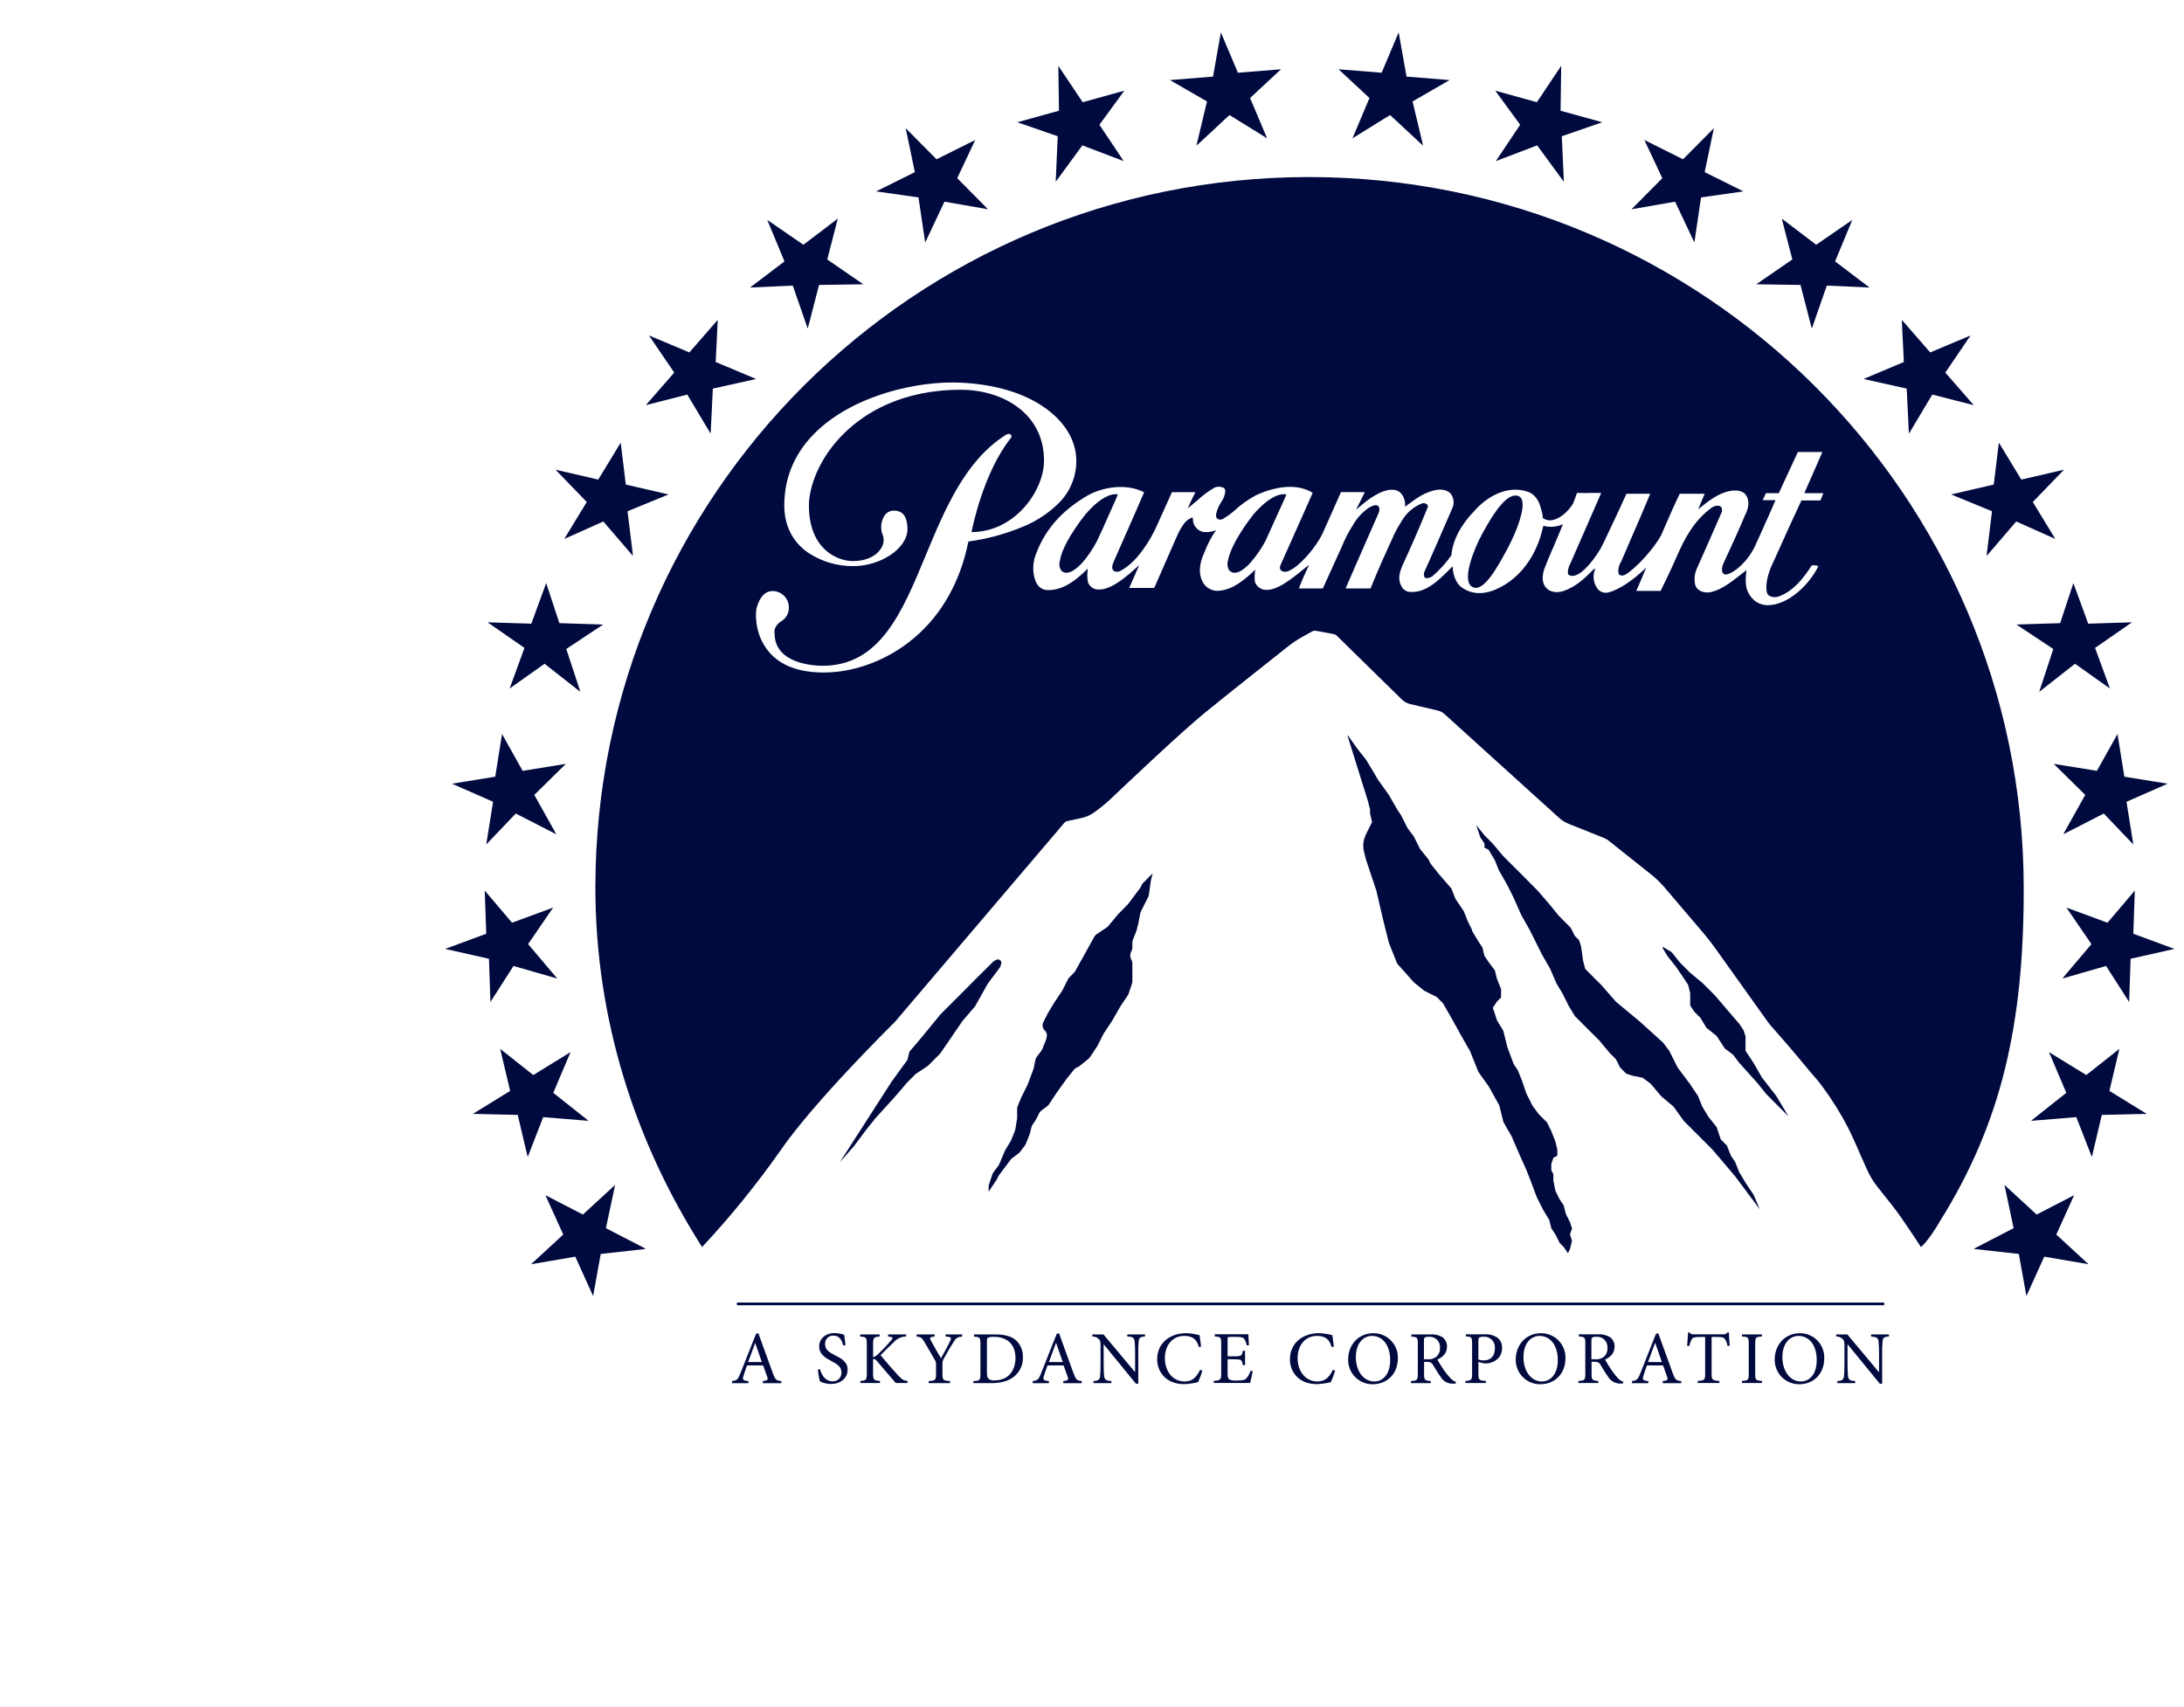
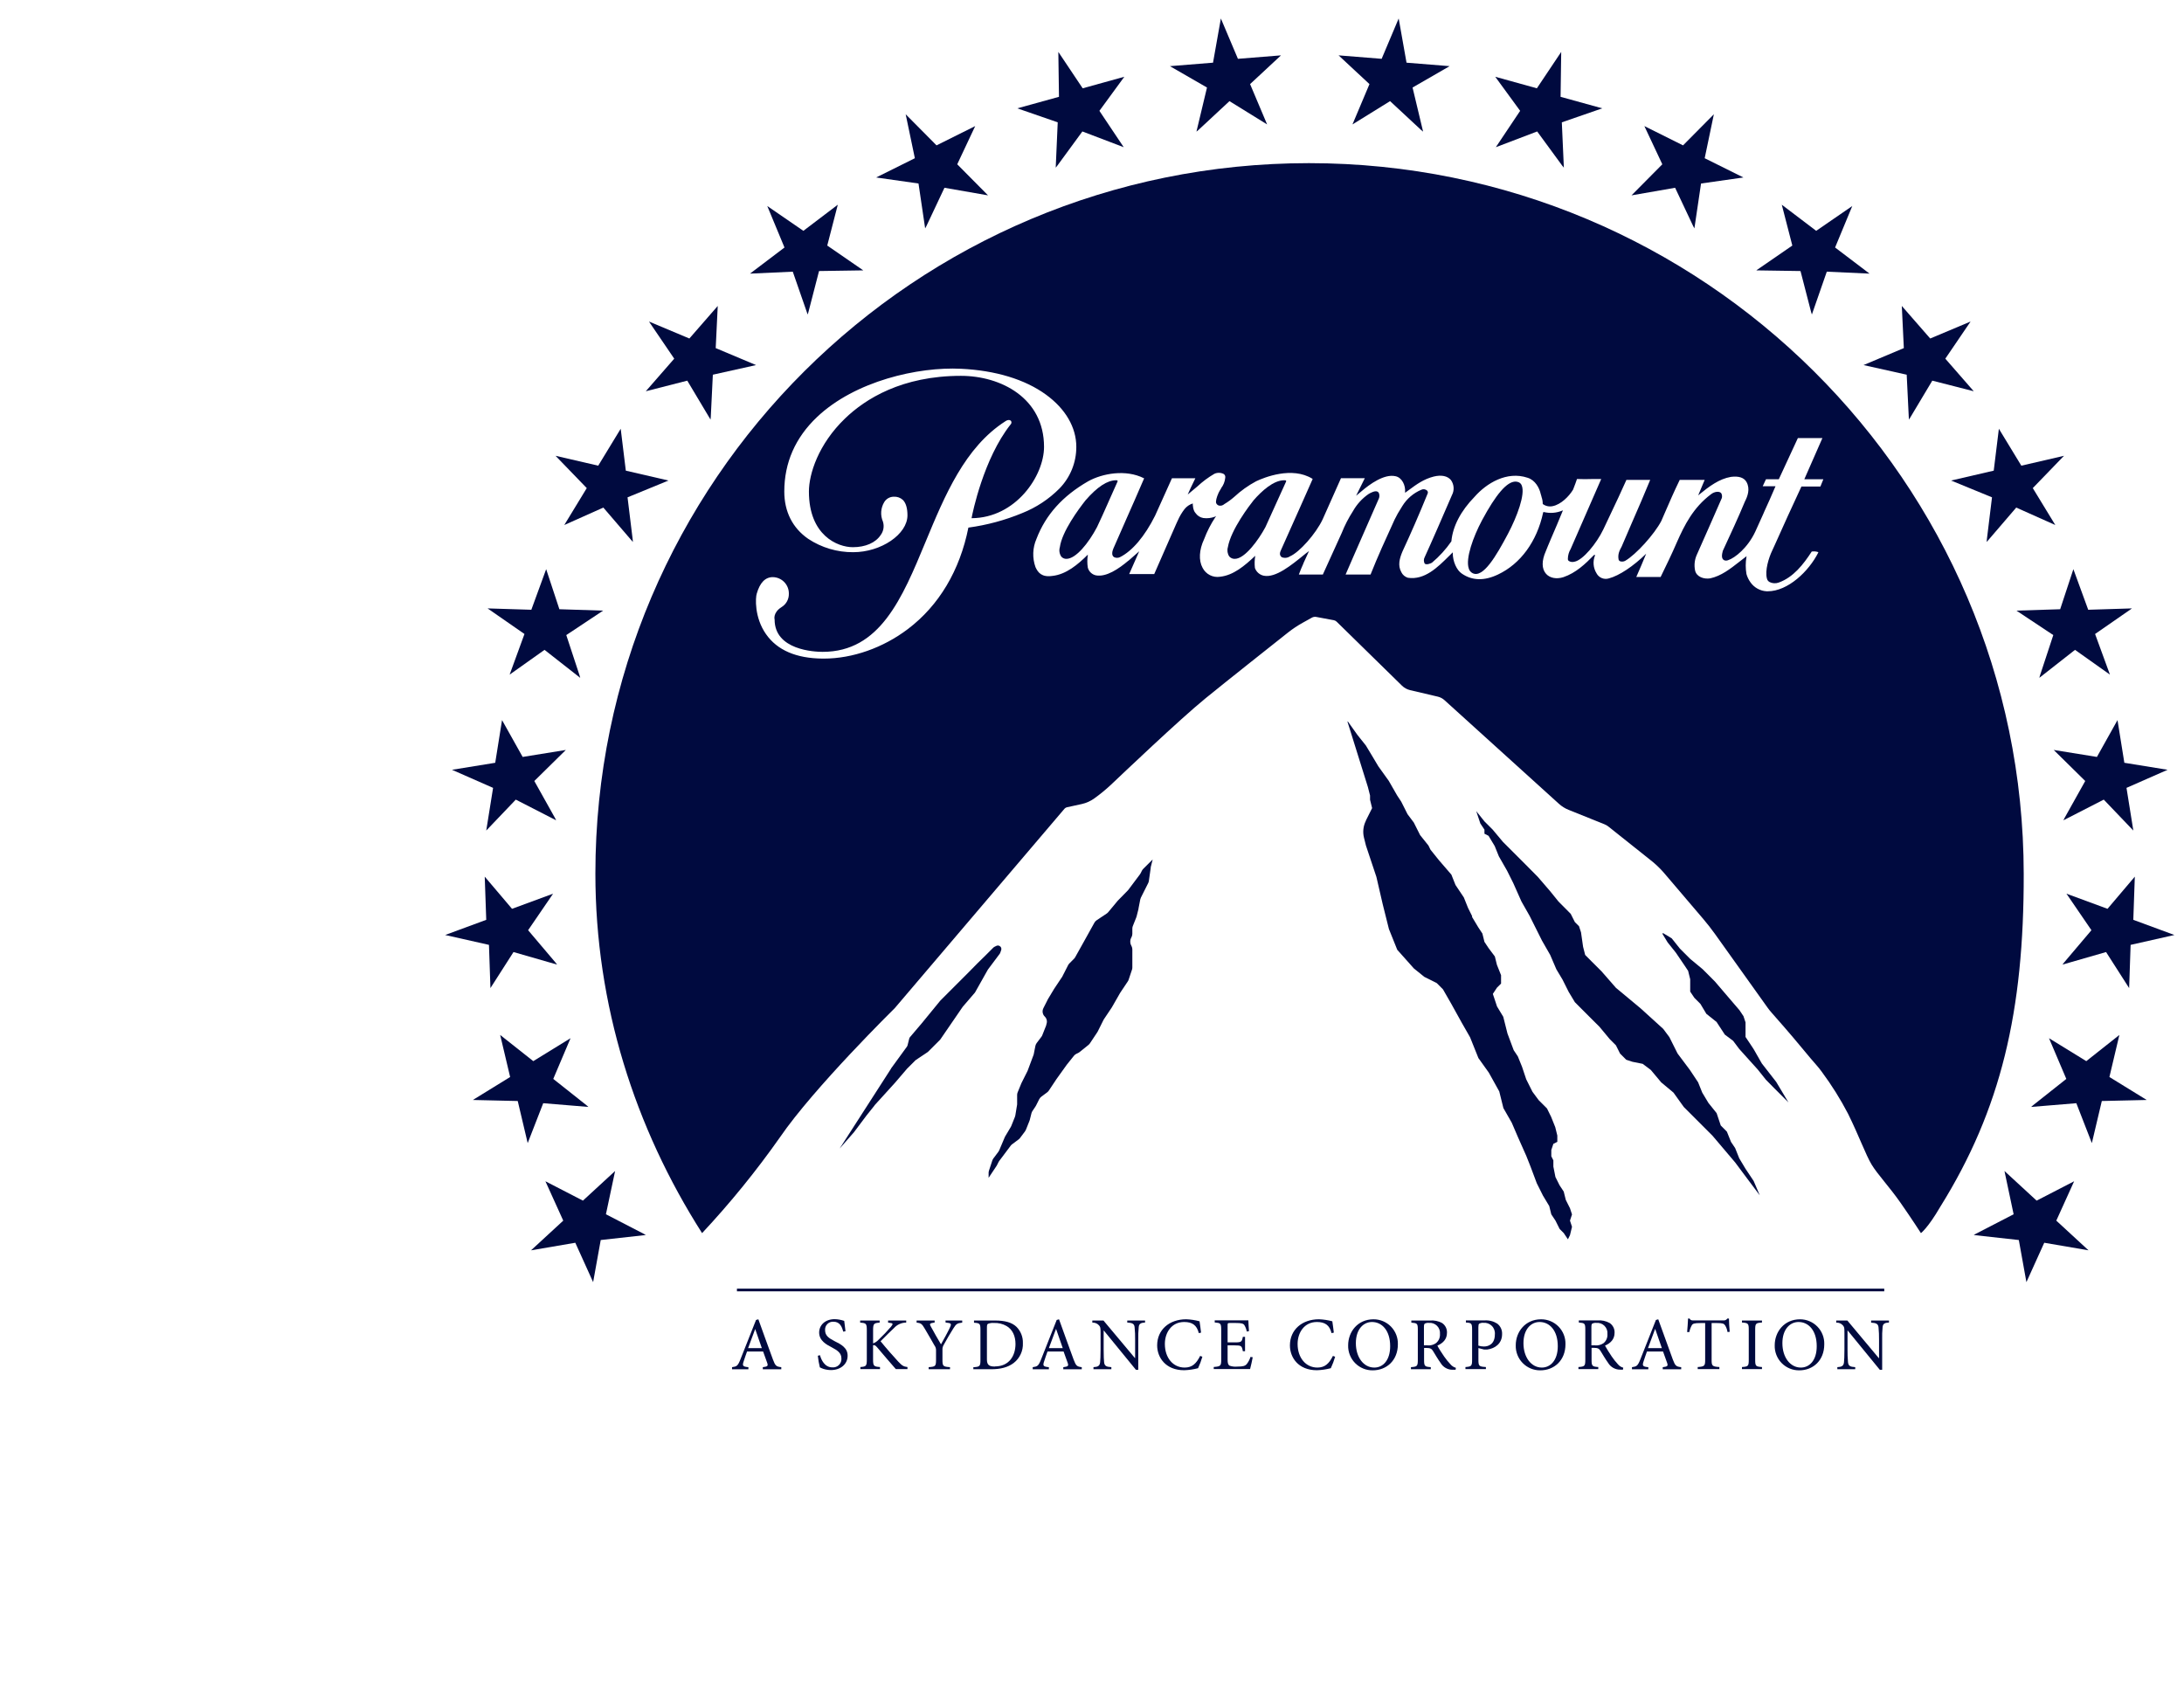
- <svg xmlns="http://www.w3.org/2000/svg" viewBox="-160 80 785 430" width="357.771" height="279.508">
+ <svg xmlns="http://www.w3.org/2000/svg" viewBox="-160 80 785 440" width="357.771" height="279.508">
  <defs>
    <style>.a{fill:#000a3f;}</style>
  </defs>
  <path class="a" d="M117.81,482c-1.74-4.69-3.55-9.81-5.23-14.44l-.84.24L106.12,482c-.94,2.37-1.32,2.53-3,2.77v.75H109v-.75c-2-.19-2.28-.46-1.68-2.16.35-1.13.76-2.26,1.19-3.47h5.78c.59,1.64,1.14,3.1,1.49,4.15s.11,1.26-1.6,1.48v.75h6.64v-.75C119,484.56,118.68,484.32,117.81,482Zm-8.92-4.07c.81-2.21,1.68-4.55,2.55-6.87h0l2.39,6.87Z" />
  <path class="a" d="M140,475.43c-2.14-1.11-3.44-2-3.44-4a2.83,2.83,0,0,1,3-3c2.36,0,3.06,1.86,3.55,3.58l.79-.16c-.22-1.7-.36-2.75-.46-3.72a11.43,11.43,0,0,0-3.42-.62c-3.5,0-5.59,2.21-5.59,4.8,0,3,2.74,4.39,4.48,5.3,2,1.08,3.52,2,3.52,4a3,3,0,0,1-3.25,3.23c-2.79,0-4-2.72-4.45-4.37l-.78.19a32,32,0,0,0,.73,4.18,9.48,9.48,0,0,0,1.33.56,9.33,9.33,0,0,0,2.65.41c3.61,0,6-2.26,6-5.09C144.73,477.77,142.16,476.5,140,475.43Z" />
  <path class="a" d="M162.87,482.78c-1.36-1.45-4.31-4.79-6.37-7.33,1.84-1.86,3.77-3.77,4.8-4.71a5.94,5.94,0,0,1,4.42-2V468h-6.51v.76l.6.08c1.24.13,1.24.4.46,1.37a61.37,61.37,0,0,1-4.56,4.77,4.72,4.72,0,0,1-1.89,1.24v-4.71c0-2.4.27-2.59,2.35-2.75V468h-7v.76c2.14.16,2.39.3,2.39,2.75V482c0,2.37-.25,2.56-2.31,2.72v.75h7.05v-.75c-2.22-.16-2.49-.35-2.49-2.72v-5.12c.46-.08.84,0,1.46.76,2.44,2.85,4.64,5.49,6.72,7.83h4.18v-.75C164.85,484.56,164.31,484.32,162.87,482.78Z" />
  <path class="a" d="M179.87,468.72c2.12.21,2.2.43,1.57,1.78-.76,1.64-2.22,4.28-3.22,6.06-1.17-2-2.5-4.23-3.64-6.39-.51-.89-.57-1.21,1.36-1.45V468h-6.48v.76c1.63.16,1.92.46,3,2.29,1.49,2.5,2.47,4.26,3.42,5.92a2.75,2.75,0,0,1,.56,1.59v3.59c0,2.29-.24,2.45-2.65,2.61v.75h7.67v-.75c-2.49-.16-2.71-.35-2.71-2.61v-3.67a3,3,0,0,1,.43-1.69c1.3-2.37,2.23-3.94,3.45-5.9,1.05-1.65,1.35-1.92,3.22-2.13V468h-6Z" />
  <path class="a" d="M197.71,468h-7.62v.79c2.09.16,2.31.27,2.31,2.58v10.8c0,2.29-.22,2.46-2.55,2.62v.72h6.42c3.34,0,6-.67,8.06-2.23a8.54,8.54,0,0,0,3.33-7.19,7.93,7.93,0,0,0-2.28-5.8C203.7,468.66,201.15,468,197.71,468Zm-.11,16.54c-2,0-2.87-.51-2.87-2.55V470.74c0-1.05.08-1.35.35-1.54a4.62,4.62,0,0,1,2.12-.32,8.46,8.46,0,0,1,4.6,1.1c2.17,1.27,3.2,3.67,3.2,6.44C205,480.73,202.67,484.5,197.6,484.5Z" />
  <path class="a" d="M225.88,482c-1.74-4.69-3.55-9.81-5.23-14.44l-.84.24L214.19,482c-.94,2.37-1.32,2.53-3,2.77v.75H217v-.75c-2-.19-2.28-.46-1.68-2.16.35-1.13.76-2.26,1.19-3.47h5.78c.59,1.64,1.14,3.1,1.49,4.15s.11,1.26-1.6,1.48v.75h6.64v-.75C227.1,484.56,226.75,484.32,225.88,482ZM217,477.93c.81-2.21,1.68-4.55,2.55-6.87h.05l2.39,6.87Z" />
  <path class="a" d="M245.16,468.72c1.87.11,2.52.46,2.65,1.67a37.46,37.46,0,0,1,.19,4.47v6.63h-.08L236.62,468h-4v.76a2.94,2.94,0,0,1,2.42,1c.48.64.54.75.54,2.72v5.92c0,2.48-.08,3.77-.16,4.61-.14,1.32-.82,1.67-2.39,1.75v.75h6.43v-.75c-1.85-.11-2.47-.43-2.61-1.81-.08-.78-.16-2.07-.16-4.55V471.6h.06l11.54,14.12h.84V474.86a36.18,36.18,0,0,1,.17-4.52c.11-1.19.76-1.54,2.27-1.62V468h-6.39Z" />
  <path class="a" d="M265.79,484.91c-4.12,0-7.1-3.45-7.1-8.49,0-4.09,2.41-7.89,6.94-7.89,2.93,0,4.55,1.16,5.26,4l.81-.18c-.16-1.46-.33-2.54-.54-4.07a21.17,21.17,0,0,0-4.8-.73c-6.05,0-10.44,3.74-10.44,9.4,0,4.28,3,8.92,9.71,8.92a22.92,22.92,0,0,0,5-.73,29.79,29.79,0,0,0,1.54-4.12l-.79-.3C270,483.43,268.56,484.91,265.79,484.91Z" />
  <path class="a" d="M288.13,483.64c-.6.7-1.35.92-3.42.92a6.22,6.22,0,0,1-2.82-.35c-.48-.35-.65-.92-.65-2.18v-5.1h2.58c2.36,0,2.55.17,2.9,2.11h.79v-5.18h-.79c-.35,1.81-.49,2-2.93,2h-2.55v-6.11c0-.81.06-.86.9-.86h2.06c1.95,0,2.68.19,3.06.75a6.7,6.7,0,0,1,.87,2.32l.79-.14c-.08-1.37-.22-3.2-.22-3.88H276.61v.76c2.11.19,2.33.27,2.33,2.69v10.72c0,2.19-.22,2.4-2.68,2.59v.75h13.06c.25-.83.79-3.36.95-4.25l-.81-.11A7.78,7.78,0,0,1,288.13,483.64Z" />
  <path class="a" d="M313.51,484.91c-4.12,0-7.11-3.45-7.11-8.49,0-4.09,2.42-7.89,6.94-7.89,2.93,0,4.56,1.16,5.26,4l.82-.18c-.16-1.46-.33-2.54-.54-4.07a21.28,21.28,0,0,0-4.8-.73c-6.05,0-10.44,3.74-10.44,9.4,0,4.28,2.95,8.92,9.7,8.92a22.81,22.81,0,0,0,5-.73,28.53,28.53,0,0,0,1.55-4.12l-.79-.3C317.74,483.43,316.27,484.91,313.51,484.91Z" />
  <path class="a" d="M333.68,467.56c-5.69,0-9.11,4.5-9.11,9.35a8.73,8.73,0,0,0,8.81,9c5,0,9.06-3.56,9.06-9.38A8.72,8.72,0,0,0,333.68,467.56Zm.27,17.35c-3.82,0-6.61-3.69-6.61-8.76s2.76-7.62,5.8-7.62c3.55,0,6.53,3,6.53,8.7C339.67,482.4,337,484.91,334,484.91Z" />
  <path class="a" d="M359.06,480.92c-.82-1.21-2-3-2.42-3.9,2-.87,3.45-2.29,3.45-4.61a4,4,0,0,0-1.79-3.53A7.72,7.72,0,0,0,354,468h-6.72v.76c2.11.19,2.33.27,2.33,2.56v10.83c0,2.29-.25,2.45-2.47,2.61v.75h7.13v-.75c-2.17-.16-2.41-.32-2.41-2.61v-4.29h.87c1.4,0,1.87.33,2.33,1.08.81,1.32,1.79,3,2.74,4.31a4.94,4.94,0,0,0,4.39,2.45c.32,0,.62,0,1,0l.1-.7a3.86,3.86,0,0,1-1.95-1.27A23,23,0,0,1,359.06,480.92Zm-3-4.74a4.48,4.48,0,0,1-2.95.75h-1.3v-6.62c0-.73.11-1.05.3-1.19a2.64,2.64,0,0,1,1.46-.27,3.66,3.66,0,0,1,4,4A3.86,3.86,0,0,1,356.07,476.18Z" />
  <path class="a" d="M378.14,469.1a7.53,7.53,0,0,0-4.55-1.14h-6.7v.76c2,.13,2.23.24,2.23,2.61v10.78c0,2.23-.22,2.45-2.39,2.61v.75h7.35v-.75c-2.44-.16-2.69-.3-2.69-2.59V477.9l2,.52c.3,0,.81,0,1.22,0,2.63-.35,5.29-2.05,5.29-5.53A4.46,4.46,0,0,0,378.14,469.1Zm-4.77,8.24a6.07,6.07,0,0,1-2-.32v-6.6c0-.76.08-1.08.3-1.27a2.55,2.55,0,0,1,1.52-.32A3.79,3.79,0,0,1,377.3,473C377.3,476.4,375.13,477.34,373.37,477.34Z" />
  <path class="a" d="M393.92,467.56c-5.69,0-9.11,4.5-9.11,9.35a8.74,8.74,0,0,0,8.81,9c5,0,9.06-3.56,9.06-9.38A8.72,8.72,0,0,0,393.92,467.56Zm.27,17.35c-3.82,0-6.61-3.69-6.61-8.76s2.76-7.62,5.8-7.62c3.55,0,6.54,3,6.54,8.7C399.92,482.4,397.2,484.91,394.19,484.91Z" />
  <path class="a" d="M419.3,480.92c-.81-1.21-1.95-3-2.41-3.9,2-.87,3.44-2.29,3.44-4.61a4,4,0,0,0-1.79-3.53,7.72,7.72,0,0,0-4.34-.92h-6.72v.76c2.11.19,2.33.27,2.33,2.56v10.83c0,2.29-.24,2.45-2.47,2.61v.75h7.13v-.75c-2.16-.16-2.41-.32-2.41-2.61v-4.29h.87c1.41,0,1.87.33,2.33,1.08.81,1.32,1.79,3,2.74,4.31a5,5,0,0,0,4.39,2.45c.33,0,.62,0,.95,0l.11-.7a3.82,3.82,0,0,1-1.95-1.27A23.85,23.85,0,0,1,419.3,480.92Zm-3-4.74a4.51,4.51,0,0,1-3,.75h-1.3v-6.62c0-.73.11-1.05.3-1.19a2.69,2.69,0,0,1,1.46-.27,3.67,3.67,0,0,1,4,4A3.86,3.86,0,0,1,416.32,476.18Z" />
  <path class="a" d="M441.26,482c-1.73-4.69-3.55-9.81-5.23-14.44l-.84.24L429.58,482c-.95,2.37-1.33,2.53-3,2.77v.75h5.88v-.75c-2-.19-2.27-.46-1.68-2.16.35-1.13.76-2.26,1.19-3.47h5.78c.6,1.64,1.14,3.1,1.49,4.15s.11,1.26-1.6,1.48v.75h6.64v-.75C442.48,484.56,442.13,484.32,441.26,482Zm-8.92-4.07c.81-2.21,1.68-4.55,2.55-6.87h.05l2.39,6.87Z" />
  <path class="a" d="M460.86,467.29a1.44,1.44,0,0,1-1.38.67H448.77c-.76,0-1.11,0-1.49-.67h-.54c-.06,1.48-.19,3.23-.33,4.85h.79a8.43,8.43,0,0,1,.87-2.4c.35-.62.89-.83,3.14-.83h1.68v13.25c0,2.13-.21,2.4-2.68,2.56v.75H458v-.75c-2.58-.16-2.79-.43-2.79-2.56V468.91h1.92c2,0,2.5.19,2.93.83a6.46,6.46,0,0,1,.87,2.4l.78-.08c-.13-1.56-.27-3.53-.27-4.77Z" />
  <path class="a" d="M466.12,468.72c2.23.16,2.44.32,2.44,2.61v10.78c0,2.29-.21,2.45-2.44,2.61v.75h7.19v-.75c-2.22-.16-2.44-.3-2.44-2.61V471.33c0-2.29.22-2.45,2.44-2.61V468h-7.19Z" />
  <path class="a" d="M487,467.56c-5.7,0-9.11,4.5-9.11,9.35a8.73,8.73,0,0,0,8.81,9c5,0,9-3.56,9-9.38A8.71,8.71,0,0,0,487,467.56Zm.27,17.35c-3.82,0-6.62-3.69-6.62-8.76s2.77-7.62,5.81-7.62c3.55,0,6.53,3,6.53,8.7C493,482.4,490.31,484.91,487.3,484.91Z" />
  <path class="a" d="M512.54,468v.76c1.87.11,2.52.46,2.66,1.67a39.89,39.89,0,0,1,.19,4.47v6.63h-.08L504,468h-4v.76a2.92,2.92,0,0,1,2.41,1c.49.64.54.75.54,2.72v5.92c0,2.48-.08,3.77-.16,4.61-.14,1.32-.81,1.67-2.39,1.75v.75h6.43v-.75c-1.84-.11-2.47-.43-2.6-1.81a44.46,44.46,0,0,1-.17-4.55V471.6h.06l11.55,14.12h.84V474.86a37,37,0,0,1,.16-4.52c.11-1.19.76-1.54,2.28-1.62V468Z" />
  <rect class="a" x="104.88" y="456.54" width="412.38" height="0.97" />
  <path class="a" d="M199.21,333.34a1.21,1.21,0,0,0-1.08,0l-.77.38a1.39,1.39,0,0,0-.31.23l-2.81,2.81-3,2.94-2.95,3-5.17,5.17L178,353l-.08.09-6.6,8.06-4.25,5a1.26,1.26,0,0,0-.26.5l-.61,2.45a1.33,1.33,0,0,1-.19.42l-5.75,7.9,0,.06L141.8,406.18l5.15-5.87.05-.07,4.41-5.88,2.92-3.65,0-.06,7.36-8.1,4.4-5.14.07-.06,2.84-2.84a.65.65,0,0,1,.18-.15l4.22-2.82a.9.9,0,0,0,.19-.15l4.27-4.27a2.09,2.09,0,0,0,.14-.17l8-11.67a.39.39,0,0,1,.08-.1l4.3-5a1.53,1.53,0,0,0,.14-.21L195,342a.6.6,0,0,1,.09-.15l4.25-5.68a1,1,0,0,0,.18-.34l.35-1A1.21,1.21,0,0,0,199.21,333.34Z" />
  <path class="a" d="M216,362c0,.05,0,.09-.05.13l-1.32,3.33a2.36,2.36,0,0,1-.33.58l-1.68,2.22a2.66,2.66,0,0,0-.46,1l-.58,2.93c0,.13-.07.26-.11.39l-2.09,5.59c0,.09-.07.17-.11.25l-2.11,4.2a1.54,1.54,0,0,0-.08.19L205.77,386a2.48,2.48,0,0,0-.18.93v3a2.73,2.73,0,0,1,0,.41l-.65,3.95a2.46,2.46,0,0,1-.15.53l-1.3,3.25a2,2,0,0,1-.18.36l-2,3.36a3,3,0,0,0-.16.31l-2,4.73a2.43,2.43,0,0,1-.3.52l-1.8,2.4a2.83,2.83,0,0,0-.37.71l-1.21,3.66a2.34,2.34,0,0,0-.13.79v1.8l1.47-2.21,1.39-2.08a1.82,1.82,0,0,0,.15-.27l.58-1.14a2.3,2.3,0,0,1,.23-.37l2.09-2.78,2-2.67a2.2,2.2,0,0,1,.5-.51l2.38-1.78a2.37,2.37,0,0,0,.5-.5l1.8-2.4a2.45,2.45,0,0,0,.32-.57l1.29-3.24a1.6,1.6,0,0,0,.1-.31l.6-2.38a2.66,2.66,0,0,1,.34-.77l1.15-1.73a1.74,1.74,0,0,0,.15-.26l1.15-2.29a2.65,2.65,0,0,1,.74-.89l2.14-1.59a2.61,2.61,0,0,0,.58-.62l2.71-4.08,3.66-5.11a.44.44,0,0,1,.08-.11l2.57-3.21a2.55,2.55,0,0,1,.84-.68l.74-.36a2.27,2.27,0,0,0,.46-.3l3.17-2.55a2.77,2.77,0,0,0,.52-.56l2.66-4a2.4,2.4,0,0,0,.16-.27l2.06-4.13a1.56,1.56,0,0,1,.16-.28l2.83-4.23.09-.15,2.86-5,.09-.15,2.72-4.07a2.31,2.31,0,0,0,.3-.61l1.24-3.72A2.66,2.66,0,0,0,247,341v-6.38a2.6,2.6,0,0,0-.26-1.13l-.21-.42a2.43,2.43,0,0,1-.27-1.12v-.29a2.47,2.47,0,0,1,.27-1.13l.21-.41A2.6,2.6,0,0,0,247,329v-1.87a2.48,2.48,0,0,1,.18-.93l1.24-3.11c0-.1.07-.2.1-.3l.69-2.72,0-.13.64-3.3a2.85,2.85,0,0,1,.22-.64l2.63-5.23a2.56,2.56,0,0,0,.24-.77l.66-4.64a2.38,2.38,0,0,1,0-.26l.71-2.82-3.41,3.4a2.6,2.6,0,0,0-.46.64l-.47.93a2.85,2.85,0,0,1-.23.37l-4.18,5.58a1.55,1.55,0,0,1-.24.27L241.86,317l-.16.17-3.38,4.07a2.45,2.45,0,0,1-.54.48l-3.61,2.41a2.47,2.47,0,0,0-.8.87L230,331.07l-3.54,6.34a2.46,2.46,0,0,1-.41.55l-1.68,1.69a2.51,2.51,0,0,0-.47.65l-2,3.93c0,.09-.1.18-.15.27l-2.87,4.3-2.17,3.61-.09.17L215,355.79a2.54,2.54,0,0,0,0,2.25,2.51,2.51,0,0,0,.47.65l.09.1a2.5,2.5,0,0,1,.6,2.56Z" />
  <path class="a" d="M369.14,322.67l-1.49-3h0l-1.5-3.74h0l-3-4.48v0l-1.48-3.72v0l-4.51-5.23-3-3.74h0l-.73-1.49h0l-3-3.75h0L348.16,289v0l-2.25-3v0l-2.26-4.49h0l-1.48-2.25h0l-3-5.23h0l-3.75-5.23h0l-2.24-3.76-2.25-3.73h0l-3-3.76h0l-3.46-4.85a.08.08,0,0,0-.14.07l7.35,23.53h0l.76,3v1.52l.74,3a.07.07,0,0,1,0,0l-2.24,4.48,0,.08a8.77,8.77,0,0,0-.68,6.08l.71,2.84h0l3.75,11.24h0l2.25,9.74,2.25,9h0l3,7.47a0,0,0,0,0,0,0l6,6.73h0l3.73,3h0l4.47,2.24,0,0,2.23,2.24,0,0,3,5.23,3.74,6.75,3,5.25h0l3,7.48h0l3.74,5.23h0l3.75,6.75h0l1.49,6s0,0,0,0l3,5.24h0l2.25,5.24,3,6.75,1.49,3.76,2.25,6h0l2.24,4.48h0l2.25,3.73v0l.74,3s0,0,0,0l1.49,2.23h0l1.5,3v0l1.47,1.48h0l1.51,2.25.74-1.49v0l.73-3a0,0,0,0,0,0,0l-.72-2.2a0,0,0,0,1,0-.05l.72-2.2a0,0,0,0,0,0,0l-.73-2.23h0l-.75-1.49-.75-1.5h0l-.75-3s0,0,0,0l-1.48-2.24h0l-1.5-3v0l-.74-3.74h0v-2.24s0,0,0,0l-.74-1.46v-2.26a0,0,0,0,1,0,0l.74-2.21s0,0,0,0l1.42-.72a.1.1,0,0,0,0-.07v-2.2l-.74-3h0l-1.49-3.73h0l-1.48-3,0,0-3-3h0l-2.22-3h0l-2.25-4.49h0l-1.5-4.49h0l-1.51-3.73v0l-1.49-2.24v0l-2.24-6h0l-1.51-6v0l-2.25-3.73v0l-.74-2.24-.74-2.21a.06.06,0,0,1,0-.07l1.46-2.21h0l1.48-1.48a.11.11,0,0,0,0-.06v-2.95a0,0,0,0,0,0,0l-1.49-3.73h0l-.74-3a0,0,0,0,0,0,0l-2.25-3h0l-1.49-2.24a0,0,0,0,0,0,0l-.74-3,0,0-1.48-2.24-2.25-3.75Z" />
  <polygon class="a" points="425.26 352.11 420.82 348.42 415.66 342.51 411.96 338.82 409.76 336.6 409.01 333.65 408.27 328.48 407.54 326.26 406.06 324.79 404.57 321.83 400.16 317.39 397.19 313.71 392.75 308.55 388.34 304.1 383.91 299.67 380.21 295.97 376.52 291.56 373.56 288.6 370.61 284.91 372.08 289.34 373.56 291.56 373.56 293.03 375.03 293.78 377.25 297.47 378.74 301.16 381.69 306.32 383.91 310.76 386.86 317.39 389.8 322.57 394.23 331.43 397.19 336.6 399.41 341.77 401.62 345.46 403.84 349.89 406.06 353.58 408.27 355.8 411.23 358.76 414.92 362.44 418.61 366.88 420.82 369.09 422.3 372.04 424.52 374.27 426.74 375 430.43 375.74 433.37 377.95 437.08 382.39 441.5 386.08 445.2 391.24 449.64 395.68 455.55 401.6 463.67 411.18 468.08 417.09 472.52 423 470.31 417.83 467.36 413.41 465.14 409.7 463.67 406.02 462.18 403.8 460.7 400.12 458.49 397.89 457.01 393.46 454.06 389.78 451.84 386.08 450.36 382.39 447.41 377.95 445.2 375 442.98 372.04 441.5 369.09 440.03 366.14 437.82 363.18 429.69 355.8 425.26 352.11" />
  <path class="a" d="M467.41,360.86l-.72-2.16a.08.08,0,0,0,0-.05l-1.46-2.18,0,0-4.42-5.16-4.42-5.17h0l-4.41-4.42h0L447.49,338h0l-3.68-3.68v0l-2.92-3.66-.05-.05-3-1.81a.2.2,0,0,0-.27.27l1.82,3v0l2.94,3.68h0l3,4.41,1.46,2.2a.14.14,0,0,1,0,.06l.72,2.91a.06.06,0,0,1,0,0v4.35a.17.17,0,0,0,0,.1L449,352l0,0,2.18,2.19,0,0,2.19,3.65.05,0,3.64,2.91,0,.05L460,365.3l.05,0,2.9,2.18,0,0,2.19,2.92v0l6.64,7.37h0l2.94,3.68h0l2.95,3,2.21,2.21,2.95,2.95-4.41-7.38v0l-5.16-6.62,0,0-2.94-5.15h0l-1.47-2.22-1.45-2.16a.19.19,0,0,1,0-.1v-5.09A.13.13,0,0,0,467.41,360.86Z" />
  <polygon class="a" points="585.51 417.95 572.03 424.91 560.47 414.26 563.76 429.81 550.28 436.78 549.42 437.27 565.63 439.07 568.36 454.21 574.77 440.05 590.68 442.77 579.1 432.1 585.51 417.95" />
  <polygon class="a" points="601.77 365.36 589.88 374.77 576.48 366.53 582.7 381.16 570.8 390.59 570.05 391.23 586.3 389.89 591.88 404.23 595.46 389.1 611.6 388.73 598.19 380.47 601.77 365.36" />
  <polygon class="a" points="581.32 340.07 596.99 335.56 605.28 348.51 605.81 332.98 621.55 329.43 606.78 323.98 607.32 308.46 597.51 320.02 582.75 314.58 591.73 327.71 581.92 339.29 581.32 340.07" />
  <polygon class="a" points="601.1 252.19 593.7 265.43 578.17 262.92 589.5 274.08 582.09 287.33 581.65 288.21 596.16 280.77 606.79 291.89 604.33 276.55 619.1 270.05 603.56 267.53 601.1 252.19" />
  <polygon class="a" points="564.77 212.84 578.02 221.63 573.27 236.05 573 237 585.83 226.94 598.38 235.84 593.04 221.24 606.31 212.04 590.57 212.53 585.24 197.94 580.49 212.34 564.77 212.84" />
  <polygon class="a" points="555.99 172.12 554.15 187.19 554.08 188.17 564.7 175.8 578.74 182.07 570.65 168.8 581.87 157.19 566.53 160.74 558.46 147.47 556.61 162.53 541.29 166.08 555.99 172.12" />
  <polygon class="a" points="509.81 124.58 525.33 128.04 526.07 143.2 526.16 144.18 534.53 130.18 549.43 133.99 539.21 122.28 548.29 108.93 533.78 115.03 523.57 103.33 524.3 118.48 509.81 124.58" />
  <polygon class="a" points="487.16 90.78 490.96 105.47 491.25 106.41 496.61 91.01 511.97 91.71 499.59 82.32 505.77 67.41 492.8 76.33 480.43 66.94 484.22 81.62 471.26 90.54 487.16 90.78" />
  <polygon class="a" points="442.09 60.85 448.56 74.58 449.02 75.45 451.41 59.32 466.64 57.15 452.72 50.23 456.02 34.43 444.94 45.61 431.04 38.68 437.49 52.41 426.42 63.58 442.09 60.85" />
  <polygon class="a" points="377.65 46.27 392.51 40.61 401.48 52.86 402.1 53.62 401.37 37.33 415.9 32.3 400.92 28.16 401.15 12.02 392.4 25.1 377.44 20.95 386.39 33.2 377.65 46.27" />
  <polygon class="a" points="326.12 38.08 339.64 29.71 350.76 40.05 351.51 40.68 347.72 24.82 361.04 17.14 345.55 15.89 342.73 0 336.61 14.5 321.13 13.26 332.23 23.59 326.12 38.08" />
  <polygon class="a" points="57.79 429.81 61.09 414.26 49.52 424.91 36.04 417.95 42.45 432.1 30.87 442.77 46.78 440.05 53.19 454.21 55.92 439.07 72.13 437.27 71.27 436.78 57.79 429.81" />
  <polygon class="a" points="51.5 391.23 50.76 390.59 38.86 381.16 45.07 366.53 31.68 374.77 19.78 365.36 23.36 380.47 9.96 388.73 26.09 389.1 29.67 404.23 35.25 389.89 51.5 391.23" />
  <polygon class="a" points="16.28 348.51 24.57 335.56 40.24 340.07 39.63 339.29 29.82 327.71 38.8 314.58 24.04 320.02 14.23 308.46 14.77 323.98 0 329.43 15.75 332.98 16.28 348.51" />
  <polygon class="a" points="14.77 291.89 25.39 280.77 39.9 288.21 39.46 287.33 32.05 274.08 43.38 262.92 27.86 265.43 20.45 252.19 18 267.53 2.46 270.05 17.23 276.55 14.77 291.89" />
  <polygon class="a" points="23.18 235.84 35.72 226.94 48.55 237 48.29 236.05 43.54 221.63 56.78 212.84 41.06 212.34 36.31 197.94 30.98 212.53 15.25 212.04 28.51 221.24 23.18 235.84" />
  <polygon class="a" points="42.82 182.07 56.86 175.8 67.48 188.17 67.4 187.19 65.56 172.12 80.27 166.08 64.94 162.53 63.1 147.47 55.02 160.74 39.68 157.19 50.9 168.8 42.82 182.07" />
  <polygon class="a" points="87.03 130.18 95.39 144.18 95.48 143.2 96.22 128.04 111.75 124.58 97.25 118.48 97.98 103.33 87.78 115.03 73.26 108.93 82.34 122.28 72.12 133.99 87.03 130.18" />
  <polygon class="a" points="124.95 91.01 130.3 106.41 130.59 105.47 134.39 90.78 150.29 90.54 137.34 81.62 141.13 66.94 128.76 76.33 115.78 67.41 121.97 82.32 109.58 91.71 124.95 91.01" />
  <polygon class="a" points="170.14 59.32 172.53 75.45 173 74.58 179.47 60.85 195.13 63.58 184.06 52.41 190.52 38.68 176.62 45.61 165.53 34.43 168.83 50.23 154.92 57.15 170.14 59.32" />
  <polygon class="a" points="220.18 37.33 219.46 53.62 220.07 52.86 229.04 40.61 243.9 46.27 235.16 33.2 244.12 20.95 229.15 25.1 220.4 12.02 220.63 28.16 205.65 32.3 220.18 37.33" />
  <path class="a" d="M385.85,166.69a3,3,0,0,0-1.14-.23c-3.08,0-7,4.56-12,13.86-3.23,6.07-6,13.8-4.79,17.37a2.64,2.64,0,0,0,1.35,1.67c3.8,2,8.6-6.34,12.72-14.09,3.37-6.37,6.23-14.21,5-17.34A2,2,0,0,0,385.85,166.69Z" />
  <path class="a" d="M302.27,166.16c-.12-.18-.41-.18-.69-.18-3.89,0-8.13,3.91-11,7.2-1.35,1.7-8.14,10.5-9.24,16.85a4,4,0,0,0,.49,3.33,2.53,2.53,0,0,0,2,.87c3.62,0,8.55-6.82,11-11.4v0c2.67-5.93,4.24-9.39,7.38-16.27A.38.38,0,0,0,302.27,166.16Z" />
  <path class="a" d="M241.68,166.14c-.1-.16-.33-.16-.49-.16-3.18,0-6.78,2.35-11,7.2-2.51,3.18-8.46,11.2-9.24,16.84a4,4,0,0,0,.5,3.39,2.34,2.34,0,0,0,1.84.82c3.44,0,8-5.71,11-11.38v0c1.47-3.09,2.5-5.42,3.7-8.12l.24-.55c.93-2.11,2-4.5,3.4-7.62A.4.4,0,0,0,241.68,166.14Z" />
  <path class="a" d="M310.47,52C168.83,52,54,166.31,54,307.38c0,47.14,14.18,91.31,38.35,129.21a320.86,320.86,0,0,0,28-34.46c12.25-17.89,41.27-46.42,41.27-46.42l60.92-71.58a1.83,1.83,0,0,1,1-.62l5.27-1.15a12.11,12.11,0,0,0,4.48-2,58.91,58.91,0,0,0,6-4.91c3.63-3.43,24.87-23.66,34-31.08,7.26-5.92,23.42-18.71,29.64-23.64a39.33,39.33,0,0,1,5.32-3.54l3.31-1.84a2.35,2.35,0,0,1,1.56-.24l6.33,1.18a2,2,0,0,1,1,.54l23.48,23a6.21,6.21,0,0,0,2.87,1.58l10,2.35a5.37,5.37,0,0,1,2.39,1.26l41.11,37.23a11.57,11.57,0,0,0,3.48,2.19l12.89,5.18a5.87,5.87,0,0,1,1.49.87l14.91,11.87A34.67,34.67,0,0,1,438,307l14.29,16.77c1.43,1.68,2.78,3.42,4.07,5.21l18.92,26.5a20.39,20.39,0,0,0,1.44,1.81c1.87,2.11,6.85,7.77,10.76,12.52,2.82,3.42,4.42,5.27,5.27,6.23a32.28,32.28,0,0,1,2.08,2.59,112.36,112.36,0,0,1,9.42,15.05c3.95,8,6.37,14.8,8.47,18.27s6.45,8.08,10.39,13.72,7.34,10.92,7.34,10.92,2.56-1.93,6.85-9.31l.09-.15c21.83-35,30.1-70.29,30-119.67C567.26,166.39,452.1,52,310.47,52ZM188.07,183c-3.06,15.38-10.57,28-21.72,36.44-8.92,6.77-19.92,10.64-30.23,10.64h-.44c-9.47-.08-16.32-3-20.36-8.8-4.22-6-3.8-13.19-3.31-14.58,1.12-3.91,3.06-5.9,5.76-5.9a5.86,5.86,0,0,1,5.77,5.94,5.47,5.47,0,0,1-2.62,4.83c-3.16,2-2.53,4.38-2.5,4.48v0c0,11,14.37,11.61,17.26,11.61,20.6,0,28.58-19.21,37-39.54,6.93-16.7,14.11-34,28.69-43.35.89-.62,1.65-.51,2-.14a1,1,0,0,1-.16,1.33c-9.68,12.25-13.67,31.81-14,33.66,15.91-.09,26.05-15.22,26.05-25.64,0-17.54-15.49-25.53-29.87-25.53-21.27,0-34.39,8.33-41.64,15.31-9.63,9.26-13,20-13,26.28,0,15.8,10.32,20,15.78,20,4.53,0,8.18-1.59,10-4.35a5.36,5.36,0,0,0,.83-4.83,7.68,7.68,0,0,1,.49-7.07,4,4,0,0,1,3.25-1.89h.09a4.44,4.44,0,0,1,3.33,1.15c1.1,1.1,1.65,3,1.65,5.53,0,6.82-9.47,13.26-19.5,13.26a29,29,0,0,1-16.17-4.8c-5.63-3.89-8.6-9.77-8.6-17,0-10.35,3.95-19.35,11.74-26.76,13.7-13,36.44-18.14,51.77-17.37,12.39.59,23,3.8,30.54,9.29,7,5.08,10.91,11.75,10.91,18.78a21.34,21.34,0,0,1-6.09,15,39.36,39.36,0,0,1-13.35,8.8A77.8,77.8,0,0,1,188.07,183Zm306.24-14.76h-6.85l0,.06c-3.51,7.48-6.43,14-9.52,20.88l0,0-1,2.18c-1.17,2.44-2.63,7.09-1.85,9.95a1.87,1.87,0,0,0,1,1.28,4.15,4.15,0,0,0,3.24.16c5.28-1.9,8.83-6.48,11.87-11.15l0,0v0l.07,0a4.56,4.56,0,0,1,2.17.19l.11.05,0,.11c-3.39,6.76-10.92,13.94-18.2,13.94H475a7.59,7.59,0,0,1-5.82-3.22,9.29,9.29,0,0,1-1.45-3,18.22,18.22,0,0,1,0-6.12l.05-.28-.23.17c-.8.59-1.58,1.21-2.38,1.84l-.06.05c-3.18,2.49-6.48,5.07-10.41,5.91-2.24.36-4.9-.5-5.43-2.81a9.2,9.2,0,0,1,.55-5.51c3.36-7.54,6.15-13.89,9.07-20.58a2.44,2.44,0,0,0-.11-1.47.81.81,0,0,0-.31-.42c-.68-.54-2.22-.43-3.48.56-6.39,4.79-9.55,11.12-12.24,17.2-1.86,4.33-4,8.7-5.83,12.46l0,.07h-8.78l.07-.17c1-2.25,2.41-5.54,3.48-8.19-4.7,4.57-9.66,7.87-13.38,8.87a3.76,3.76,0,0,1-4.48-1.85,7.12,7.12,0,0,1-.54-6.38v-.06a.16.16,0,0,0-.08-.17c-.08,0-.13,0-.3.09l0,0c-3.09,3.18-6.49,6.42-11,7.94-2.47.78-4.85.32-6.2-1.2-1.6-1.79-1.63-4.68-.1-8.13.3-.85,1-2.39,1.79-4.33l.37-.86c1.14-2.64,2.5-5.8,3.89-9.24l.12-.27-.27.11a10.65,10.65,0,0,1-6.56.51h-.06c-.21,0-.25.06-.25.23-2.21,10.31-8.11,18.4-16.2,22.21-4.92,2.35-9.29,2.25-13-.31-1.87-1.22-3.27-4.39-3.27-7.37v-.28l-.2.19c-.34.33-.69.68-1,1l-.1.09c-4.13,4.11-8.81,8.75-14.82,7.86a3.83,3.83,0,0,1-2.36-2c-1.37-2.47-.62-5,.4-7.45,3.08-6.63,5.86-13,9-20.69a1,1,0,0,0-.14-1.2,1.89,1.89,0,0,0-2.05-.31,14.71,14.71,0,0,0-6.85,5.86l-.36.59a38.82,38.82,0,0,0-2.42,4.27l-.25.55c-2.89,6.31-5.87,12.84-8.37,19.15l0,.07h-9l2.95-6.79c3.06-7,5.94-13.62,9-20.52.36-.81.22-2.14-.43-2.46-.84-.5-2.41.31-3.27.83a18.49,18.49,0,0,0-5.58,6.12,46.25,46.25,0,0,0-4.07,7.89l-6.78,14.93h-8.62l.06-.16c.44-1.15,1-2.59,1.59-3.85l0-.06,2-4.37-1.15.86-.48.39c-4.84,3.94-10.34,8.41-14.59,7.62a4.31,4.31,0,0,1-3.22-2.78,15.43,15.43,0,0,1,.12-4.39c-3.94,3.71-7.88,7-12.63,7.53a6,6,0,0,1-6.31-3.22c-1.45-2.65-1.24-6.5.56-10.29a39.28,39.28,0,0,1,4.05-7.91l.29-.42-.44.25a8.59,8.59,0,0,1-4.18.49,4.26,4.26,0,0,1-2.8-1.78h0c-.94-1-1-2.9-1-3.46a6.15,6.15,0,0,0-2.94,2,19.39,19.39,0,0,0-2.42,4.07l-.06.13-.19.4c-.05.1-.09.2-.14.31l-.21.46-7.89,18h-9l3.6-8.18-3.92,3.44.06-.09c-3.55,3-8,6-11.71,5.3A3.85,3.85,0,0,1,231,197.4a14.18,14.18,0,0,1,0-4.55l0-.13c-3.53,3.52-7.78,7.11-12.72,7.64-3.84.56-5.19-1.18-6.09-3.15a13.75,13.75,0,0,1,.35-10.16c3.3-8.63,9.38-15.41,18.6-20.71,5.08-2.82,13.52-4.37,20-1.09l.1.05-.05.1c-2.35,5.49-4.47,10.27-6.34,14.49l-.84,1.92c-1.23,2.77-2.5,5.63-3.84,8.74-.29.7-.85,2.41.27,3.07a2.41,2.41,0,0,0,2.12,0c4.43-2.21,8.91-7.5,12.61-14.9l6.07-13.46h8.41L268,168.67l-1.1,2.44,3.47-2.9a34.05,34.05,0,0,1,6.1-4.54,3.85,3.85,0,0,1,3.42.08,1.35,1.35,0,0,1,.49,1.39,7.11,7.11,0,0,1-1.46,3.67l0,.08c-.31.51-.63,1-.91,1.58-.76,1.7-1.07,3-.89,3.69a1.51,1.51,0,0,0,1.05.93,2.14,2.14,0,0,0,1.88-.53,24.4,24.4,0,0,0,3.55-2.58,37.69,37.69,0,0,1,7.9-5.64c2.88-1.36,12.86-5.43,20.2-.91l.09.06,0,.09c-1.06,2.38-2.06,4.61-3,6.76l-1.66,3.73c-2,4.51-4.18,9.39-6.7,15-.76,1.56-.2,2.13.22,2.54l0,0a3.12,3.12,0,0,0,3-.28c3.41-1.45,9.32-8.14,11.73-13.25,1.24-2.73,2.45-5.47,3.62-8.12l.69-1.56c.73-1.64,1.48-3.34,2.27-5.09l0-.07h8.6l-3.13,6.3.08-.06c.69-.56,1.36-1.12,1.92-1.6,2.8-2.4,8.08-6.29,12.17-5.35,2.38.5,3.63,3.35,3.43,5.69l0,.26.21-.15.68-.5.64-.46c2.55-1.88,5.18-3.82,8.81-4.73,2.72-.66,4.91-.21,6.15,1.27a5.13,5.13,0,0,1,.35,5.42c-3.14,7.29-7.39,17.07-9.79,22.29a2.43,2.43,0,0,0,0,2.32c.63.56,2,0,2.6-.32a38.85,38.85,0,0,0,7-7.69v-.06c.5-5.35,3.37-10.85,8.3-15.91,4.35-4.95,11.64-9.37,19.08-6.88,2.73.83,4.25,3.65,4.72,5.82.1.34.19.65.28.94l0,.09a7.33,7.33,0,0,1,.45,2.52v.06l0,0a4.39,4.39,0,0,0,3.6.77c2.91-.58,5.82-3.47,7.3-5.92.61-1.51,1.17-3.12,1.38-3.74l0-.09H407c1.47.09,3.63.06,5.9,0l.91,0h1.72l-.07.16-10.92,25a7.08,7.08,0,0,0-1,3.56.91.91,0,0,0,.33.74,2.53,2.53,0,0,0,2,.28c3.06-.53,8-6.58,10.42-11.63,1-2.05,1.8-3.84,2.59-5.48,1.93-4.06,3.75-7.9,5.68-12.25l0-.07h8.58l-.07.16c-2,4.93-4.28,10.12-6.27,14.7l-.06.13c-1.53,3.51-2.79,6.41-3.85,8.95-.75,1.39-1.51,2.8-1.1,4.77a1,1,0,0,0,.66.59,2.32,2.32,0,0,0,1.69-.2c3.86-2.21,10.54-9.59,13-14.35.39-.88.76-1.73,1.11-2.56l.27-.62c1.61-3.72,3.12-7.22,5.2-11.5l0-.07h9l-2.35,5.59.37-.31c3.6-2.94,7.19-5.63,11.39-6.35,2.85-.37,4.75.26,5.64,1.87,1.38,2.52.32,5.22-.6,7-2.37,5.74-5.29,12-7.88,17.59l-.06.14c-.34,1.29-.61,2.73.45,3.34a1.84,1.84,0,0,0,1.45,0c2.43-.76,7.07-4.45,9.78-10.27,1.05-2.38,2-4.38,2.85-6.31l.43-1c1.27-2.79,2.48-5.42,3.91-8.82l.08-.17h-4.61l1.18-2.52h4.61l6.85-14.79h8.82l-6.5,14.79h6.84Z" />
  <polygon class="a" points="270.04 40.68 270.79 40.05 281.91 29.71 295.44 38.08 289.32 23.59 300.43 13.26 284.95 14.5 278.82 0 276 15.89 260.51 17.14 273.83 24.82 270.04 40.68" />
</svg>
